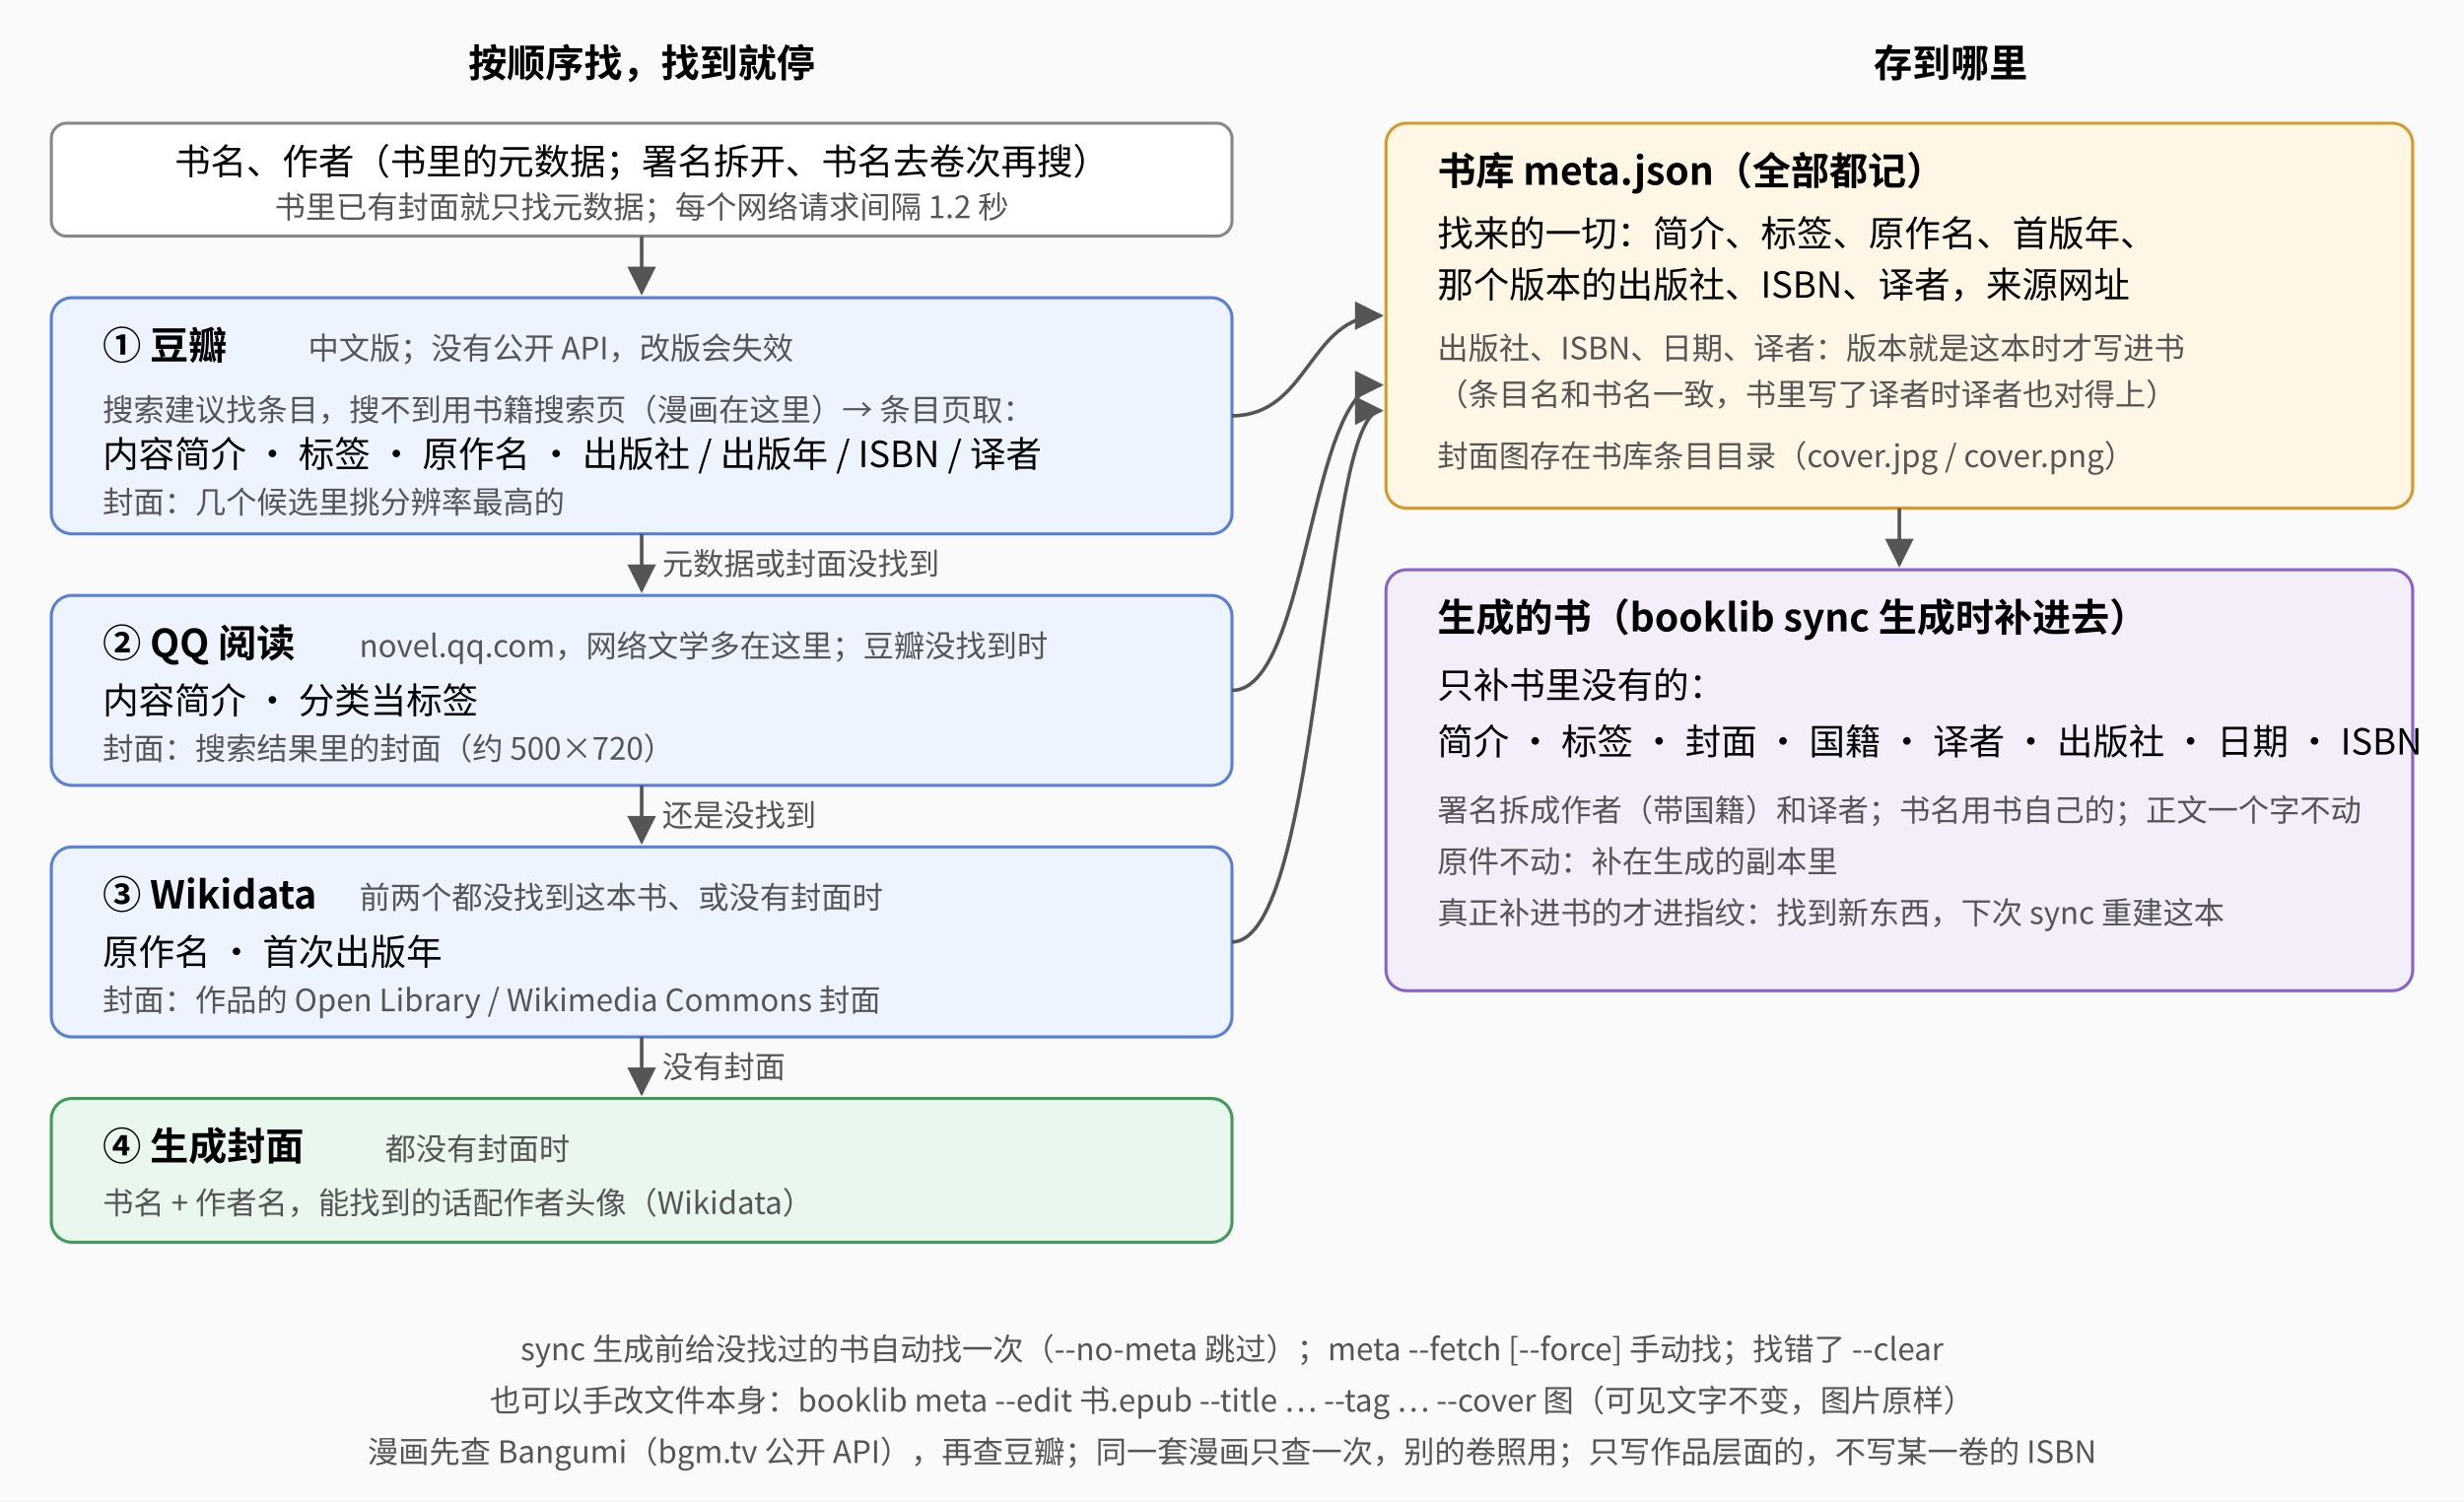
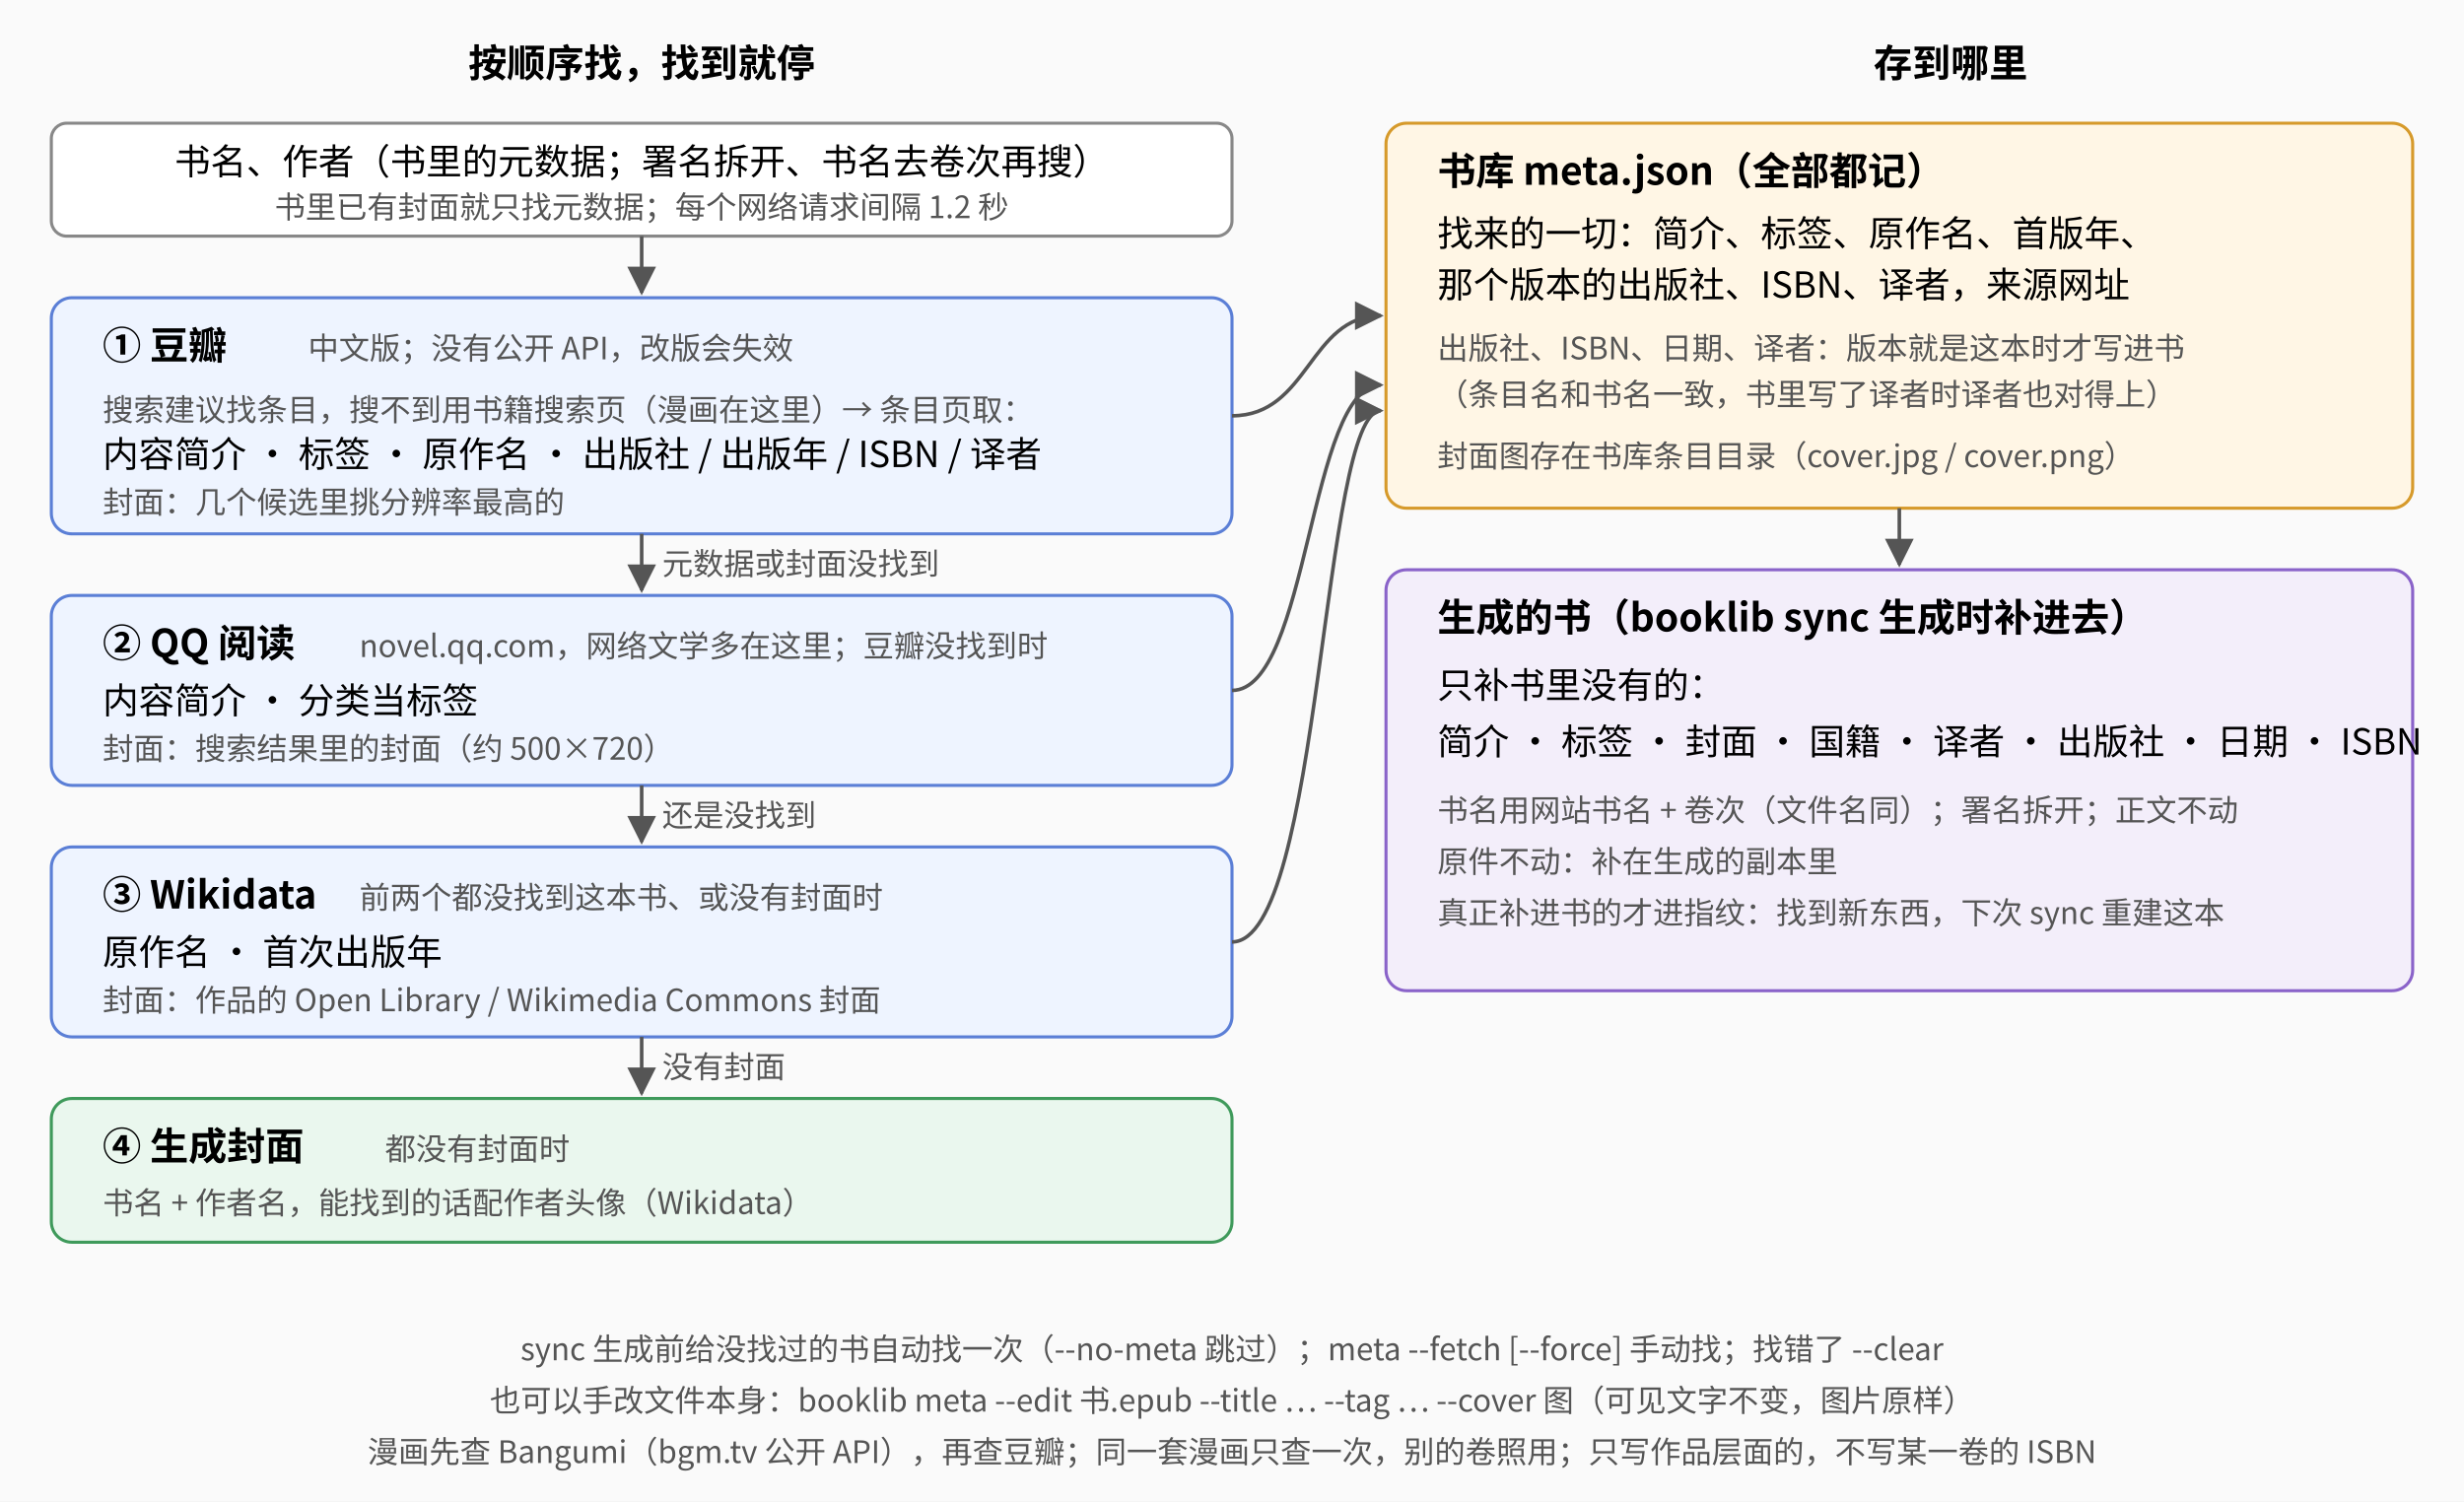
<svg xmlns="http://www.w3.org/2000/svg" viewBox="0 0 960 585" font-family="'Noto Sans CJK SC','PingFang SC','Microsoft YaHei',sans-serif" font-size="14">
  <defs>
    <marker id="a" viewBox="0 0 10 10" refX="9" refY="5" markerWidth="8" markerHeight="8" orient="auto-start-reverse">
      <path d="M0 0L10 5L0 10z" fill="#555" />
    </marker>
    <style>
      .box{fill:#fff;stroke:#888;stroke-width:1.2}
      .src{fill:#eef4ff;stroke:#5b7fd6}
      .lib{fill:#fff6e5;stroke:#d69a2b}
      .gen{fill:#eaf7ee;stroke:#3f9a5b}
      .dev{fill:#f3eefa;stroke:#8a63c9}
      .h{font-weight:bold;font-size:15px}
      .s{font-size:12px;fill:#555}
      path.l{stroke:#555;stroke-width:1.4;fill:none}
    </style>
  </defs>
  <rect width="960" height="585" fill="#fafafa" />
  <text x="250" y="30" text-anchor="middle" class="h">按顺序找，找到就停</text>
  <text x="760" y="30" text-anchor="middle" class="h">存到哪里</text>
  <rect class="box" x="20" y="48" width="460" height="44" rx="6" />
  <text x="250" y="68" text-anchor="middle">书名、作者（书里的元数据；署名拆开、书名去卷次再搜）</text>
  <text x="250" y="85" text-anchor="middle" class="s">书里已有封面就只找元数据；每个网络请求间隔 1.2 秒</text>
  <rect class="box src" x="20" y="116" width="460" height="92" rx="8" />
  <text x="40" y="140" class="h">① 豆瓣</text>
  <text x="120" y="140" class="s">中文版；没有公开 API，改版会失效</text>
  <text x="40" y="164" class="s">搜索建议找条目，搜不到用书籍搜索页（漫画在这里）→ 条目页取：</text>
  <text x="40" y="182">内容简介 · 标签 · 原作名 · 出版社 / 出版年 / ISBN / 译者</text>
  <text x="40" y="200" class="s">封面：几个候选里挑分辨率最高的</text>
  <rect class="box src" x="20" y="232" width="460" height="74" rx="8" />
  <text x="40" y="256" class="h">② QQ 阅读</text>
  <text x="140" y="256" class="s">novel.qq.com，网络文学多在这里；豆瓣没找到时</text>
  <text x="40" y="278">内容简介 · 分类当标签</text>
  <text x="40" y="296" class="s">封面：搜索结果里的封面（约 500×720）</text>
  <rect class="box src" x="20" y="330" width="460" height="74" rx="8" />
  <text x="40" y="354" class="h">③ Wikidata</text>
  <text x="140" y="354" class="s">前两个都没找到这本书、或没有封面时</text>
  <text x="40" y="376">原作名 · 首次出版年</text>
  <text x="40" y="394" class="s">封面：作品的 Open Library / Wikimedia Commons 封面</text>
  <rect class="box gen" x="20" y="428" width="460" height="56" rx="8" />
  <text x="40" y="452" class="h">④ 生成封面</text>
  <text x="150" y="452" class="s">都没有封面时</text>
  <text x="40" y="473" class="s">书名 + 作者名，能找到的话配作者头像（Wikidata）</text>
  <path class="l" d="M250 92 L250 114" marker-end="url(#a)" />
  <path class="l" d="M250 208 L250 230" marker-end="url(#a)" />
  <path class="l" d="M250 306 L250 328" marker-end="url(#a)" />
  <path class="l" d="M250 404 L250 426" marker-end="url(#a)" />
  <text x="258" y="224" class="s">元数据或封面没找到</text>
  <text x="258" y="322" class="s">还是没找到</text>
  <text x="258" y="420" class="s">没有封面</text>
  <rect class="box lib" x="540" y="48" width="400" height="150" rx="8" />
  <text x="560" y="72" class="h">书库 meta.json（全部都记）</text>
  <text x="560" y="96">找来的一切：简介、标签、原作名、首版年、</text>
  <text x="560" y="116">那个版本的出版社、ISBN、译者，来源网址</text>
  <text x="560" y="140" class="s">出版社、ISBN、日期、译者：版本就是这本时才写进书</text>
  <text x="560" y="158" class="s">（条目名和书名一致，书里写了译者时译者也对得上）</text>
  <text x="560" y="182" class="s">封面图存在书库条目目录（cover.jpg / cover.png）</text>
  <rect class="box dev" x="540" y="222" width="400" height="164" rx="8" />
  <text x="560" y="246" class="h">生成的书（booklib sync 生成时补进去）</text>
  <text x="560" y="272">只补书里没有的：</text>
  <text x="560" y="294">简介 · 标签 · 封面 · 国籍 · 译者 · 出版社 · 日期 · ISBN</text>
-   <text x="560" y="320" class="s">署名拆成作者（带国籍）和译者；书名用书自己的；正文一个字不动</text>
+   <text x="560" y="320" class="s">书名用网站书名 + 卷次（文件名同）；署名拆开；正文不动</text>
  <text x="560" y="340" class="s">原件不动：补在生成的副本里</text>
  <text x="560" y="360" class="s">真正补进书的才进指纹：找到新东西，下次 sync 重建这本</text>
  <path class="l" d="M480 162 C510 162 510 123 538 123" marker-end="url(#a)" />
  <path class="l" d="M480 269 C510 269 510 150 538 150" marker-end="url(#a)" />
  <path class="l" d="M480 367 C515 367 515 160 538 160" marker-end="url(#a)" />
  <path class="l" d="M740 198 L740 220" marker-end="url(#a)" />
  <text x="480" y="530" text-anchor="middle" class="s">sync 生成前给没找过的书自动找一次（--no-meta 跳过）；meta --fetch [--force] 手动找；找错了 --clear</text>
  <text x="480" y="550" text-anchor="middle" class="s">也可以手改文件本身：booklib meta --edit 书.epub --title … --tag … --cover 图（可见文字不变，图片原样）</text>
  <text x="480" y="570" text-anchor="middle" class="s">漫画先查 Bangumi（bgm.tv 公开 API），再查豆瓣；同一套漫画只查一次，别的卷照用；只写作品层面的，不写某一卷的 ISBN</text>
</svg>
